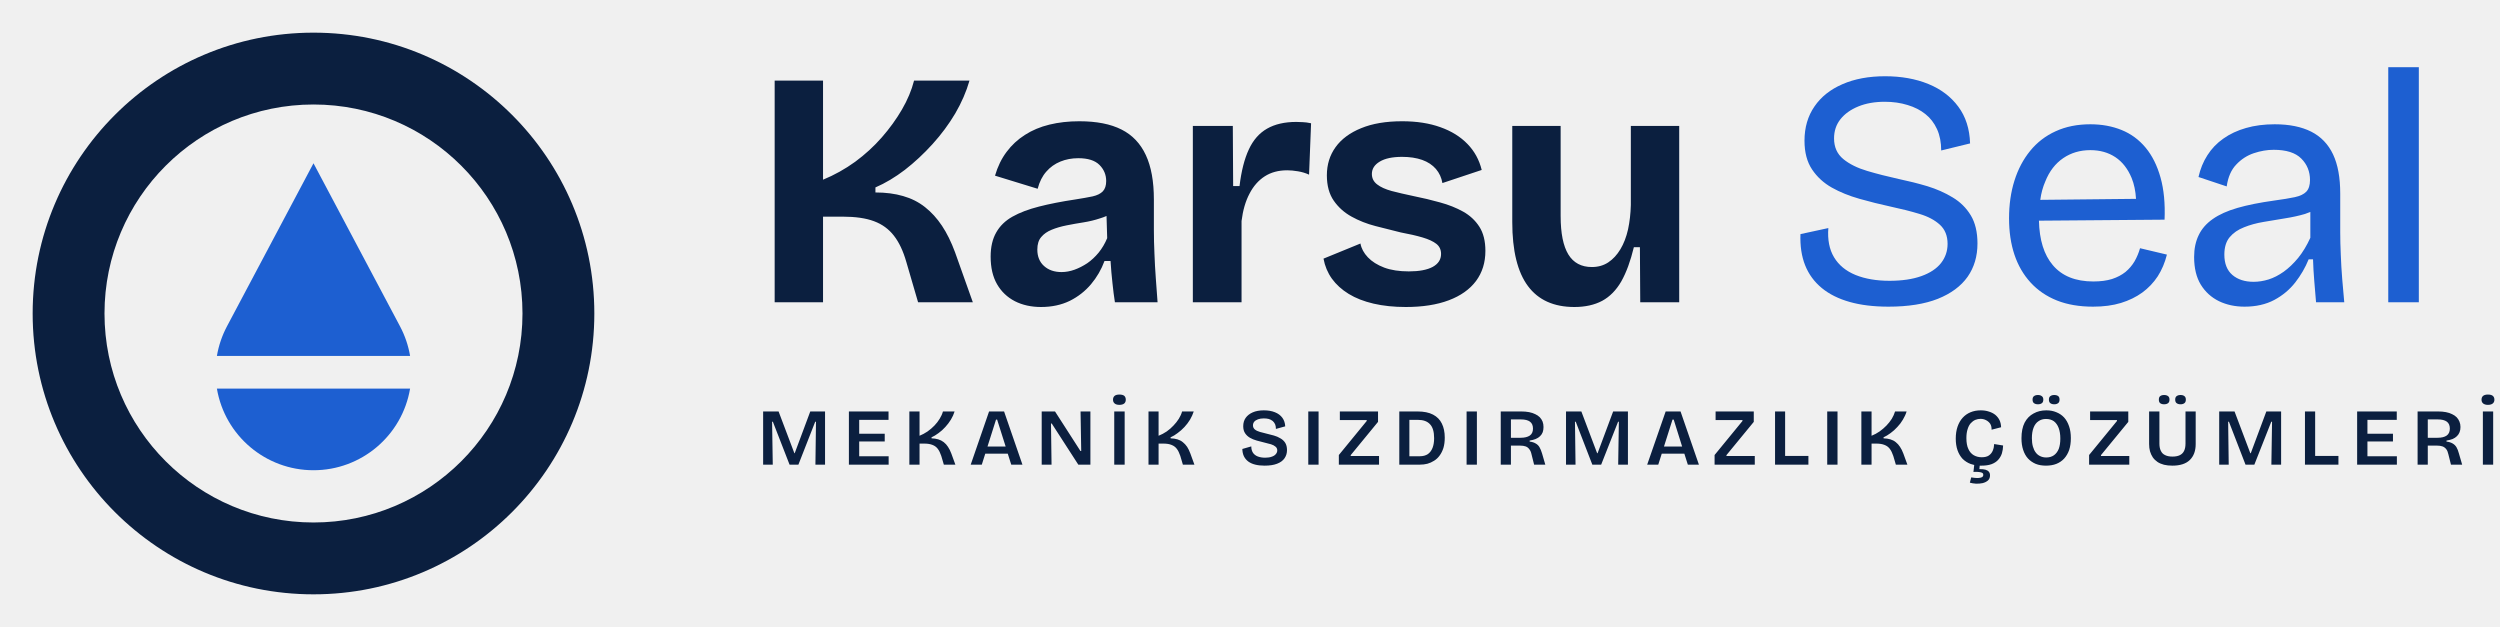
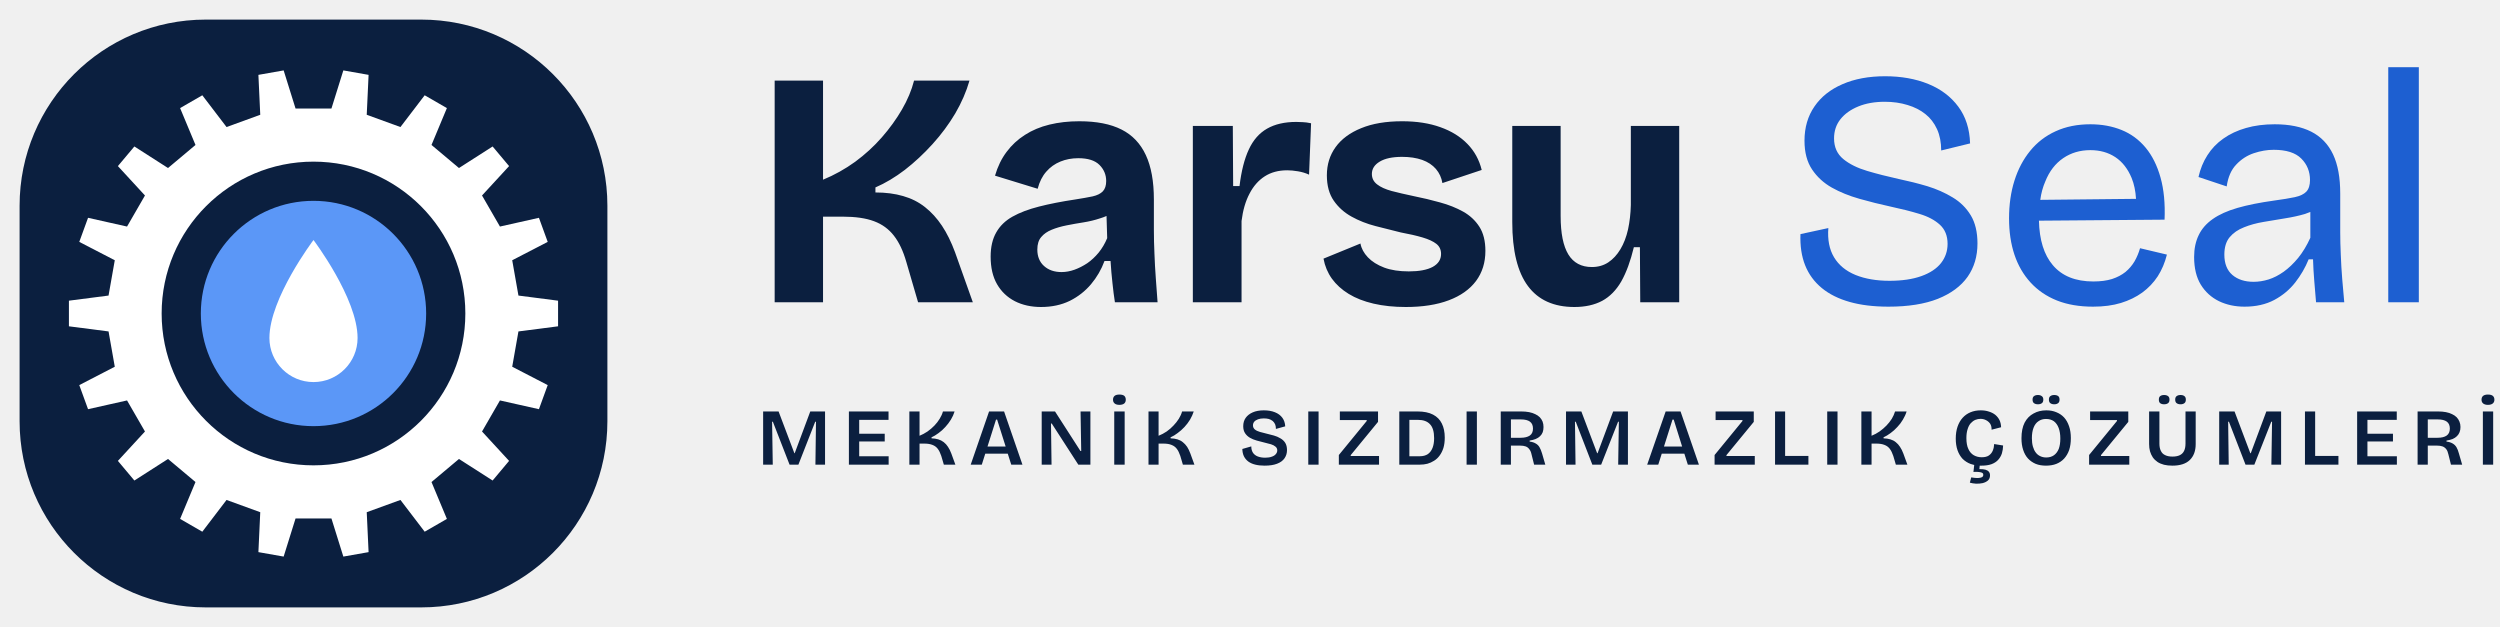
<svg xmlns="http://www.w3.org/2000/svg" viewBox="0 0 223.29 56" width="223.29" height="56" role="img" aria-label="Karsu Seal — Mekanik Sızdırmazlık Çözümleri">
  <g transform="translate(0 0) scale(1.166667)">
-     <path fill="#0B1F3F" fill-rule="evenodd" d="M2.5 24a21.5 21.5 0 1 0 43 0a21.5 21.5 0 1 0 -43 0ZM8 24a16 16 0 1 1 32 0a16 16 0 1 1 -32 0Z" />
-     <path fill="#1D5FD1" d="M24 12.5L30.625 24.984A7.5 7.5 0 0 1 31.395 27.25L16.605 27.25A7.5 7.5 0 0 1 17.375 24.984ZM31.395 29.75A7.5 7.5 0 0 1 16.605 29.75Z" />
+     <path fill="#0B1F3F" d="M15.75 1.5H32.25A14.25 14.25 0 0 1 46.5 15.75V32.25A14.25 14.25 0 0 1 32.25 46.5H15.75A14.25 14.25 0 0 1 1.5 32.25V15.75A14.25 14.25 0 0 1 15.75 1.5Z" />
+     <path fill="#FFFFFF" fill-rule="evenodd" d="M39.69 22.627L42.724 23.019L42.724 24.981L39.69 25.373L39.213 28.076L41.931 29.482L41.259 31.326L38.274 30.656L36.902 33.034L38.974 35.284L37.713 36.787L35.137 35.137L33.034 36.902L34.212 39.725L32.512 40.706L30.656 38.274L28.076 39.213L28.218 42.269L26.285 42.61L25.373 39.69L22.627 39.69L21.715 42.61L19.782 42.269L19.924 39.213L17.344 38.274L15.488 40.706L13.788 39.725L14.966 36.902L12.863 35.137L10.287 36.787L9.026 35.284L11.098 33.034L9.726 30.656L6.741 31.326L6.069 29.482L8.787 28.076L8.31 25.373L5.276 24.981L5.276 23.019L8.31 22.627L8.787 19.924L6.069 18.518L6.741 16.674L9.726 17.344L11.098 14.966L9.026 12.716L10.287 11.213L12.863 12.863L14.966 11.098L13.788 8.275L15.488 7.294L17.344 9.726L19.924 8.787L19.782 5.731L21.715 5.39L22.627 8.31L25.373 8.31L26.285 5.39L28.218 5.731L28.076 8.787L30.656 9.726L32.512 7.294L34.212 8.275L33.034 11.098L35.137 12.863L37.713 11.213L38.974 12.716L36.902 14.966L38.274 17.344L41.259 16.674L41.931 18.518L39.213 19.924ZM12.375 24a11.625 11.625 0 1 0 23.25 0a11.625 11.625 0 1 0 -23.25 0Z" />
+     <path fill="#5B97F7" d="M15.375 24a8.625 8.625 0 1 0 17.25 0a8.625 8.625 0 1 0 -17.25 0Z" />
+     <path fill="#FFFFFF" d="M24 18.375C24 18.375 27.375 22.837 27.375 25.875A3.375 3.375 0 0 1 20.625 25.875C20.625 22.837 24 18.375 24 18.375Z" />
  </g>
  <path fill="#0B1F3F" d="M73.51 27L69.19 27L69.19 7.2L73.51 7.2L73.51 16.05Q75.04 15.42 76.38 14.45Q77.71 13.47 78.76 12.27Q79.81 11.07 80.56 9.78Q81.31 8.49 81.64 7.2L81.64 7.2L86.59 7.2Q86.17 8.67 85.32 10.13Q84.46 11.58 83.29 12.87Q82.12 14.16 80.82 15.17Q79.51 16.17 78.19 16.74L78.19 16.74L78.19 17.19Q79.57 17.19 80.66 17.51Q81.76 17.82 82.62 18.5Q83.47 19.17 84.13 20.16Q84.79 21.15 85.3 22.53L85.3 22.53L86.89 27L82 27L80.95 23.4Q80.53 21.93 79.84 21.05Q79.15 20.16 78.07 19.76Q76.99 19.35 75.25 19.35L75.25 19.35L73.51 19.35L73.51 27M92.98 27.42L92.98 27.42Q91.66 27.42 90.64 26.9Q89.62 26.37 89.05 25.38Q88.48 24.39 88.48 22.92L88.48 22.92Q88.48 21.63 88.98 20.76Q89.47 19.89 90.43 19.35Q91.39 18.81 92.8 18.45Q94.21 18.09 96.01 17.82L96.01 17.82Q96.97 17.67 97.59 17.54Q98.2 17.4 98.5 17.09Q98.8 16.77 98.8 16.17L98.8 16.17Q98.8 15.33 98.2 14.73Q97.6 14.13 96.31 14.13L96.31 14.13Q95.44 14.13 94.71 14.43Q93.97 14.73 93.45 15.33Q92.92 15.93 92.68 16.86L92.68 16.86L88.87 15.69Q89.23 14.46 89.91 13.56Q90.58 12.66 91.54 12.05Q92.5 11.43 93.73 11.13Q94.96 10.83 96.4 10.83L96.4 10.83Q98.71 10.83 100.17 11.57Q101.62 12.3 102.34 13.85Q103.06 15.39 103.06 17.82L103.06 17.82L103.06 20.52Q103.06 21.57 103.11 22.65Q103.15 23.73 103.23 24.83Q103.3 25.92 103.39 27L103.39 27L99.58 27Q99.46 26.25 99.36 25.28Q99.25 24.3 99.19 23.31L99.19 23.31L98.65 23.31Q98.23 24.45 97.45 25.38Q96.67 26.31 95.55 26.87Q94.42 27.42 92.98 27.42M94.81 24.3L94.81 24.3Q95.38 24.3 95.97 24.09Q96.55 23.88 97.11 23.51Q97.66 23.13 98.13 22.56Q98.59 21.99 98.89 21.27L98.89 21.27L98.83 19.29Q98.56 19.41 98.26 19.5L98.26 19.5Q97.54 19.74 96.78 19.86Q96.01 19.98 95.26 20.13Q94.51 20.28 93.93 20.52Q93.34 20.76 93 21.17Q92.65 21.57 92.65 22.29L92.65 22.29Q92.65 23.22 93.25 23.76Q93.85 24.3 94.81 24.3M110.89 27L106.54 27L106.54 11.25L110.11 11.25L110.14 16.62L110.71 16.62Q110.95 14.61 111.54 13.35Q112.12 12.09 113.17 11.49Q114.22 10.89 115.78 10.89L115.78 10.89Q116.05 10.89 116.37 10.91Q116.68 10.92 117.1 11.01L117.1 11.01L116.92 15.6Q116.47 15.39 115.93 15.3Q115.39 15.21 114.97 15.21L114.97 15.21Q113.8 15.21 112.96 15.75Q112.12 16.29 111.6 17.3Q111.07 18.3 110.89 19.74L110.89 19.74L110.89 27M125.56 27.42L125.56 27.42Q123.97 27.42 122.68 27.12Q121.39 26.82 120.46 26.25Q119.53 25.68 118.96 24.89Q118.39 24.09 118.21 23.1L118.21 23.1L121.51 21.75Q121.63 22.41 122.17 22.98Q122.71 23.55 123.63 23.9Q124.54 24.24 125.83 24.24L125.83 24.24Q127.21 24.24 127.96 23.84Q128.71 23.43 128.71 22.68L128.71 22.68Q128.71 22.11 128.29 21.78Q127.87 21.45 127.06 21.21Q126.25 20.97 125.11 20.76L125.11 20.76Q124 20.49 122.85 20.19Q121.69 19.89 120.72 19.35Q119.74 18.81 119.13 17.93Q118.51 17.04 118.51 15.66L118.51 15.66Q118.51 14.22 119.29 13.14Q120.07 12.06 121.57 11.45Q123.07 10.83 125.23 10.83L125.23 10.83Q127.18 10.83 128.65 11.36Q130.12 11.88 131.07 12.86Q132.01 13.83 132.34 15.18L132.34 15.18L128.83 16.35Q128.71 15.63 128.25 15.09Q127.78 14.55 127.02 14.28Q126.25 14.01 125.23 14.01L125.23 14.01Q123.94 14.01 123.24 14.43Q122.53 14.85 122.53 15.54L122.53 15.54Q122.53 16.11 123 16.47Q123.46 16.83 124.3 17.06Q125.14 17.28 126.28 17.52L126.28 17.52Q127.48 17.76 128.62 18.08Q129.76 18.39 130.68 18.9Q131.59 19.41 132.13 20.25Q132.67 21.09 132.67 22.41L132.67 22.41Q132.67 23.97 131.83 25.1Q130.99 26.22 129.4 26.82Q127.81 27.42 125.56 27.42M140.62 27.42L140.62 27.42Q137.86 27.42 136.47 25.55Q135.07 23.67 135.07 19.83L135.07 19.83L135.07 11.25L139.39 11.25L139.39 19.29Q139.39 21.6 140.08 22.73Q140.77 23.85 142.18 23.85L142.18 23.85Q143.02 23.85 143.65 23.43Q144.28 23.01 144.73 22.26Q145.18 21.51 145.41 20.49Q145.63 19.47 145.66 18.3L145.66 18.3L145.66 11.25L149.98 11.25L149.98 27L146.5 27L146.47 22.08L145.93 22.08Q145.48 23.94 144.81 25.13Q144.13 26.31 143.1 26.87Q142.06 27.42 140.62 27.42" />
  <path fill="#1D5FD1" d="M168.67 27.39L168.67 27.39Q166.69 27.39 165.21 26.97Q163.72 26.55 162.72 25.73Q161.71 24.9 161.23 23.7Q160.75 22.5 160.81 20.91L160.81 20.91L163.3 20.37Q163.18 21.93 163.81 22.98Q164.44 24.03 165.73 24.56Q167.02 25.08 168.76 25.08L168.76 25.08Q170.44 25.08 171.61 24.66Q172.78 24.24 173.37 23.49Q173.95 22.74 173.95 21.78L173.95 21.78Q173.95 20.7 173.26 20.07Q172.57 19.44 171.42 19.1Q170.26 18.75 168.85 18.45L168.85 18.45Q167.47 18.15 166.09 17.76Q164.71 17.37 163.62 16.76Q162.52 16.14 161.85 15.14Q161.17 14.13 161.17 12.57L161.17 12.57Q161.17 10.8 162.06 9.51Q162.94 8.22 164.56 7.52Q166.18 6.81 168.37 6.81L168.37 6.81Q170.53 6.81 172.23 7.5Q173.92 8.19 174.91 9.53Q175.9 10.86 175.96 12.81L175.96 12.81L173.38 13.44Q173.38 12.36 173.01 11.54Q172.63 10.71 171.97 10.19Q171.31 9.66 170.38 9.38Q169.45 9.09 168.34 9.09L168.34 9.09Q166.99 9.09 165.97 9.51Q164.95 9.93 164.38 10.65Q163.81 11.37 163.81 12.36L163.81 12.36Q163.81 13.53 164.64 14.21Q165.46 14.88 166.78 15.27Q168.1 15.66 169.6 15.99L169.6 15.99Q170.89 16.26 172.14 16.63Q173.38 17.01 174.4 17.63Q175.42 18.24 176.02 19.23Q176.62 20.22 176.62 21.75L176.62 21.75Q176.62 23.46 175.74 24.72Q174.85 25.98 173.08 26.69Q171.31 27.39 168.67 27.39M186.94 27.39L186.94 27.39Q185.11 27.39 183.72 26.84Q182.32 26.28 181.36 25.23Q180.4 24.18 179.92 22.74Q179.44 21.3 179.44 19.5L179.44 19.5Q179.44 17.67 179.92 16.14Q180.4 14.61 181.33 13.47Q182.26 12.33 183.61 11.72Q184.96 11.1 186.7 11.1L186.7 11.1Q188.23 11.1 189.49 11.61Q190.75 12.12 191.64 13.19Q192.52 14.25 192.97 15.86Q193.42 17.46 193.33 19.62L193.33 19.62L182.11 19.71Q182.17 22.29 183.34 23.67L183.34 23.67Q184.57 25.14 186.97 25.14L186.97 25.14Q187.93 25.14 188.64 24.92Q189.34 24.69 189.84 24.29Q190.33 23.88 190.65 23.34Q190.96 22.8 191.14 22.17L191.14 22.17L193.54 22.74Q193.27 23.82 192.72 24.68Q192.16 25.53 191.34 26.13Q190.51 26.73 189.43 27.06Q188.35 27.39 186.94 27.39M182.23 17.85L182.23 17.85L190.78 17.76Q190.72 16.71 190.39 15.9L190.39 15.9Q189.88 14.67 188.94 14.04Q187.99 13.41 186.7 13.41L186.7 13.41Q185.32 13.41 184.27 14.13Q183.22 14.85 182.68 16.2L182.68 16.2Q182.35 16.95 182.23 17.85M200.47 27.39L200.47 27.39Q199.21 27.39 198.19 26.9Q197.17 26.4 196.57 25.43Q195.97 24.45 195.97 22.95L195.97 22.95Q195.97 21.84 196.38 21Q196.78 20.16 197.64 19.56Q198.49 18.96 199.84 18.57Q201.19 18.18 203.14 17.91L203.14 17.91Q204.25 17.76 204.96 17.61Q205.66 17.46 205.99 17.12Q206.32 16.77 206.32 16.08L206.32 16.08Q206.32 14.94 205.54 14.16Q204.76 13.38 203.08 13.38L203.08 13.38Q202.21 13.38 201.31 13.68Q200.41 13.98 199.74 14.69Q199.06 15.39 198.88 16.65L198.88 16.65L196.36 15.81Q196.6 14.73 197.16 13.86Q197.71 12.99 198.58 12.38Q199.45 11.76 200.61 11.43Q201.76 11.1 203.17 11.1L203.17 11.1Q205.12 11.1 206.43 11.76Q207.73 12.42 208.38 13.79Q209.02 15.15 209.02 17.28L209.02 17.28L209.02 20.73Q209.02 21.66 209.07 22.76Q209.11 23.85 209.2 24.95Q209.29 26.04 209.38 27L209.38 27L206.86 27Q206.77 26.04 206.7 25.08Q206.62 24.12 206.59 23.16L206.59 23.16L206.2 23.16Q205.75 24.27 205 25.23Q204.25 26.19 203.13 26.79Q202 27.39 200.47 27.39M201.28 25.17L201.28 25.17Q201.94 25.17 202.62 24.96Q203.29 24.75 203.97 24.27Q204.64 23.79 205.26 23.04Q205.87 22.29 206.35 21.24L206.35 21.24L206.35 18.93Q206.11 19.02 205.87 19.11L205.87 19.11Q205.06 19.35 204.1 19.5Q203.14 19.65 202.18 19.82Q201.22 19.98 200.43 20.3Q199.63 20.61 199.15 21.18Q198.67 21.75 198.67 22.74L198.67 22.74Q198.67 23.94 199.39 24.56Q200.11 25.17 201.28 25.17M216.04 27L213.31 27L213.31 6L216.04 6L216.04 27" />
  <path fill="#0B1F3F" d="M69.02 41.5L68.16 41.5L68.16 36.75L69.54 36.75L70.95 40.48L70.98 40.48L72.37 36.75L73.69 36.75L73.69 41.5L72.83 41.5L72.88 37.67L72.81 37.67L71.31 41.5L70.52 41.5L69.03 37.67L68.96 37.67L69.02 41.5M79.37 41.5L75.82 41.5L75.82 36.75L79.36 36.75L79.36 37.5L76.74 37.5L76.74 38.74L79.02 38.74L79.02 39.43L76.74 39.43L76.74 40.75L79.37 40.75L79.37 41.5M82.13 41.5L81.22 41.5L81.22 36.75L82.13 36.75L82.13 38.92Q82.5 38.77 82.84 38.54Q83.18 38.3 83.46 38.01Q83.74 37.72 83.93 37.4Q84.13 37.08 84.22 36.75L84.22 36.75L85.26 36.75Q85.15 37.12 84.93 37.48Q84.71 37.84 84.43 38.14Q84.15 38.45 83.83 38.68Q83.51 38.92 83.2 39.06L83.2 39.06L83.2 39.15Q83.53 39.16 83.8 39.24Q84.07 39.32 84.29 39.49Q84.51 39.66 84.67 39.91Q84.84 40.16 84.97 40.51L84.97 40.51L85.33 41.5L84.3 41.5L84.07 40.72Q83.94 40.33 83.76 40.09Q83.58 39.85 83.29 39.74Q83 39.62 82.55 39.62L82.55 39.62L82.13 39.62L82.13 41.5M87.69 41.5L86.7 41.5L88.34 36.75L89.68 36.75L91.32 41.5L90.32 41.5L90.01 40.52L88 40.52L87.69 41.5M88.2 39.88L89.82 39.88L89.06 37.48L88.96 37.48L88.2 39.88M93.92 41.5L93.04 41.5L93.04 36.75L94.23 36.75L96.5 40.28L96.57 40.28L96.51 36.75L97.39 36.75L97.39 41.5L96.31 41.5L93.94 37.83L93.87 37.83L93.92 41.5M100.45 41.5L99.52 41.5L99.52 36.75L100.45 36.75L100.45 41.5M99.98 36.16L99.98 36.16Q99.7 36.16 99.56 36.04Q99.41 35.92 99.41 35.7L99.41 35.7Q99.41 35.47 99.56 35.35Q99.7 35.24 99.98 35.24L99.98 35.24Q100.27 35.24 100.41 35.35Q100.55 35.47 100.55 35.7L100.55 35.7Q100.55 35.92 100.41 36.04Q100.26 36.16 99.98 36.16M103.48 41.5L102.58 41.5L102.58 36.75L103.48 36.75L103.48 38.92Q103.86 38.77 104.2 38.54Q104.54 38.3 104.81 38.01Q105.09 37.72 105.29 37.4Q105.49 37.08 105.58 36.75L105.58 36.75L106.62 36.75Q106.5 37.12 106.29 37.48Q106.07 37.84 105.79 38.14Q105.5 38.45 105.18 38.68Q104.87 38.92 104.55 39.06L104.55 39.06L104.55 39.15Q104.89 39.16 105.16 39.24Q105.43 39.32 105.64 39.49Q105.86 39.66 106.03 39.91Q106.19 40.16 106.32 40.51L106.32 40.51L106.68 41.5L105.65 41.5L105.42 40.72Q105.29 40.33 105.11 40.09Q104.93 39.85 104.64 39.74Q104.36 39.62 103.91 39.62L103.91 39.62L103.48 39.62L103.48 41.5M112.95 41.59L112.95 41.59Q112.48 41.59 112.12 41.5Q111.75 41.41 111.49 41.22Q111.24 41.03 111.1 40.75Q110.97 40.48 110.96 40.1L110.96 40.1L111.76 39.87Q111.76 40.21 111.91 40.44Q112.06 40.66 112.34 40.77Q112.63 40.88 113 40.88L113 40.88Q113.35 40.88 113.59 40.79Q113.83 40.71 113.95 40.56Q114.08 40.41 114.08 40.23L114.08 40.23Q114.08 40.02 113.92 39.89Q113.77 39.76 113.52 39.68Q113.26 39.6 112.94 39.53L112.94 39.53Q112.59 39.45 112.25 39.35Q111.92 39.26 111.64 39.1Q111.37 38.94 111.21 38.7Q111.04 38.45 111.04 38.07L111.04 38.07Q111.04 37.63 111.26 37.32Q111.48 37.01 111.89 36.83Q112.3 36.65 112.88 36.65L112.88 36.65Q113.45 36.65 113.87 36.82Q114.3 36.99 114.54 37.32Q114.77 37.64 114.79 38.08L114.79 38.08L113.96 38.31Q113.96 38.07 113.89 37.9Q113.81 37.72 113.67 37.6Q113.52 37.48 113.32 37.42Q113.13 37.37 112.87 37.37L112.87 37.37Q112.58 37.37 112.36 37.45Q112.14 37.53 112.02 37.67Q111.91 37.81 111.91 37.99L111.91 37.99Q111.91 38.22 112.08 38.36Q112.25 38.5 112.54 38.58Q112.82 38.66 113.16 38.74L113.16 38.74Q113.47 38.81 113.78 38.9Q114.1 38.99 114.36 39.15Q114.63 39.3 114.79 39.55Q114.95 39.81 114.95 40.2L114.95 40.2Q114.95 40.61 114.73 40.93Q114.51 41.25 114.06 41.42Q113.62 41.59 112.95 41.59M117.77 41.5L116.85 41.5L116.85 36.75L117.77 36.75L117.77 41.5M123.17 41.5L119.58 41.5L119.58 40.64L122.07 37.6L122.07 37.52L119.67 37.52L119.67 36.75L123.08 36.75L123.08 37.68L120.64 40.65L120.64 40.73L123.17 40.73L123.17 41.5M126.83 41.5L124.98 41.5L124.98 36.75L126.61 36.75Q127.45 36.75 127.99 37.03Q128.53 37.31 128.78 37.83Q129.04 38.35 129.04 39.09L129.04 39.09Q129.04 39.61 128.92 40.01Q128.79 40.41 128.58 40.69Q128.38 40.97 128.09 41.15Q127.81 41.33 127.49 41.42Q127.17 41.5 126.83 41.5L126.83 41.5M126.64 37.5L125.88 37.5L125.88 40.75L126.81 40.75Q127.24 40.75 127.53 40.56Q127.81 40.36 127.95 40Q128.09 39.64 128.09 39.14L128.09 39.14Q128.09 38.71 128 38.4Q127.91 38.09 127.73 37.9Q127.55 37.7 127.28 37.6Q127.01 37.5 126.64 37.5L126.64 37.5M131.91 41.5L130.99 41.5L130.99 36.75L131.91 36.75L131.91 41.5M134.95 41.5L134.04 41.5L134.04 36.75L135.88 36.75Q136.25 36.75 136.57 36.81Q136.88 36.87 137.12 36.99Q137.36 37.1 137.53 37.27Q137.69 37.44 137.78 37.66Q137.86 37.88 137.86 38.14L137.86 38.14Q137.86 38.4 137.79 38.6Q137.71 38.81 137.55 38.96Q137.4 39.11 137.16 39.21Q136.93 39.3 136.62 39.35L136.62 39.35L136.62 39.44Q136.95 39.48 137.16 39.61Q137.38 39.73 137.5 39.94Q137.63 40.16 137.73 40.5L137.73 40.5L138.02 41.5L137.02 41.5L136.79 40.58Q136.73 40.29 136.59 40.12Q136.46 39.94 136.26 39.87Q136.06 39.8 135.77 39.8L135.77 39.8L134.95 39.8L134.95 41.5M134.95 37.46L134.95 39.1L135.81 39.1Q136.35 39.1 136.64 38.9Q136.92 38.7 136.92 38.28L136.92 38.28Q136.92 37.86 136.65 37.66Q136.38 37.46 135.83 37.46L135.83 37.46L134.95 37.46M140.72 41.5L139.87 41.5L139.87 36.75L141.24 36.75L142.65 40.48L142.69 40.48L144.08 36.75L145.4 36.75L145.4 41.5L144.53 41.5L144.59 37.67L144.52 37.67L143.01 41.5L142.22 41.5L140.74 37.67L140.67 37.67L140.72 41.5M148.11 41.5L147.12 41.5L148.77 36.75L150.1 36.75L151.74 41.5L150.75 41.5L150.44 40.52L148.42 40.52L148.11 41.5M148.62 39.88L150.24 39.88L149.49 37.48L149.38 37.48L148.62 39.88M156.73 41.5L153.14 41.5L153.14 40.64L155.63 37.6L155.63 37.52L153.23 37.52L153.23 36.75L156.64 36.75L156.64 37.68L154.2 40.65L154.2 40.73L156.73 40.73L156.73 41.5M161.52 41.5L158.54 41.5L158.54 36.75L159.44 36.75L159.44 40.72L161.52 40.72L161.52 41.5M164.12 41.5L163.2 41.5L163.2 36.75L164.12 36.75L164.12 41.5M167.16 41.5L166.25 41.5L166.25 36.75L167.16 36.75L167.16 38.92Q167.54 38.77 167.87 38.54Q168.21 38.3 168.49 38.01Q168.77 37.72 168.97 37.4Q169.16 37.08 169.26 36.75L169.26 36.75L170.29 36.75Q170.18 37.12 169.96 37.48Q169.75 37.84 169.46 38.14Q169.18 38.45 168.86 38.68Q168.54 38.92 168.23 39.06L168.23 39.06L168.23 39.15Q168.57 39.16 168.84 39.24Q169.11 39.32 169.32 39.49Q169.54 39.66 169.7 39.91Q169.87 40.16 170 40.51L170 40.51L170.36 41.5L169.33 41.5L169.1 40.72Q168.97 40.33 168.79 40.09Q168.61 39.85 168.32 39.74Q168.03 39.62 167.59 39.62L167.59 39.62L167.16 39.62L167.16 41.5M176.98 41.59L176.98 41.59Q176.9 41.59 176.82 41.59L176.82 41.59L176.79 41.9Q177.12 41.89 177.33 41.95Q177.54 42.01 177.64 42.14Q177.74 42.26 177.74 42.46L177.74 42.46Q177.74 42.75 177.55 42.92Q177.36 43.08 177.08 43.15Q176.8 43.21 176.49 43.2Q176.18 43.18 175.94 43.11L175.94 43.11L176.06 42.64Q176.18 42.66 176.36 42.68Q176.54 42.7 176.72 42.69Q176.9 42.68 177.02 42.62Q177.14 42.55 177.14 42.41L177.14 42.41Q177.14 42.36 177.12 42.31Q177.1 42.26 177.02 42.22Q176.94 42.18 176.76 42.16Q176.58 42.13 176.26 42.15L176.26 42.15L176.33 41.53Q176.16 41.49 176.01 41.44L176.01 41.44Q175.59 41.28 175.29 40.98Q175 40.67 174.84 40.22Q174.68 39.76 174.68 39.18L174.68 39.18Q174.68 38.58 174.84 38.11Q175 37.64 175.3 37.31Q175.59 36.99 176 36.82Q176.41 36.65 176.92 36.65L176.92 36.65Q177.31 36.65 177.64 36.76Q177.97 36.86 178.21 37.05Q178.45 37.25 178.59 37.53Q178.72 37.81 178.73 38.16L178.73 38.16L177.88 38.38Q177.89 38.06 177.75 37.84Q177.6 37.63 177.37 37.52Q177.15 37.41 176.89 37.41L176.89 37.41Q176.66 37.41 176.43 37.5Q176.2 37.6 176.02 37.8Q175.84 38 175.74 38.33Q175.63 38.66 175.63 39.13L175.63 39.13Q175.63 39.74 175.81 40.11Q175.98 40.48 176.29 40.66Q176.61 40.84 177 40.84L177 40.84Q177.41 40.84 177.64 40.68Q177.88 40.51 177.99 40.24Q178.1 39.97 178.11 39.66L178.11 39.66L178.91 39.79Q178.9 40.17 178.8 40.5Q178.69 40.83 178.46 41.08Q178.24 41.32 177.87 41.46Q177.5 41.59 176.98 41.59M182.74 41.59L182.74 41.59Q182.22 41.59 181.82 41.43Q181.42 41.26 181.13 40.95Q180.85 40.64 180.7 40.18Q180.55 39.73 180.55 39.15L180.55 39.15Q180.55 38.3 180.83 37.75Q181.12 37.2 181.63 36.93Q182.13 36.65 182.77 36.65L182.77 36.65Q183.27 36.65 183.67 36.82Q184.07 36.98 184.36 37.29Q184.64 37.6 184.8 38.07Q184.96 38.53 184.96 39.13L184.96 39.13Q184.96 39.73 184.81 40.19Q184.65 40.64 184.36 40.96Q184.07 41.27 183.67 41.43Q183.26 41.59 182.74 41.59M182.76 40.86L182.76 40.86Q183.17 40.86 183.45 40.66Q183.73 40.46 183.88 40.09Q184.02 39.71 184.02 39.17L184.02 39.17Q184.02 38.62 183.87 38.22Q183.72 37.83 183.44 37.62Q183.15 37.42 182.74 37.42L182.74 37.42Q182.35 37.42 182.07 37.62Q181.78 37.81 181.63 38.2Q181.48 38.58 181.48 39.14L181.48 39.14Q181.48 39.56 181.57 39.88Q181.66 40.2 181.82 40.41Q181.98 40.63 182.22 40.74Q182.46 40.86 182.76 40.86M183.48 36.11L183.48 36.11Q183.26 36.11 183.13 36.01Q183 35.92 183 35.69L183 35.69Q183 35.47 183.13 35.38Q183.26 35.28 183.48 35.28L183.48 35.28Q183.7 35.28 183.83 35.38Q183.95 35.47 183.95 35.69L183.95 35.69Q183.95 35.92 183.82 36.01Q183.69 36.11 183.48 36.11M182.02 36.11L182.02 36.11Q181.8 36.11 181.67 36.01Q181.54 35.92 181.54 35.69L181.54 35.69Q181.54 35.47 181.67 35.38Q181.8 35.28 182.02 35.28L182.02 35.28Q182.23 35.28 182.36 35.38Q182.5 35.47 182.5 35.69L182.5 35.69Q182.5 35.92 182.37 36.01Q182.24 36.11 182.02 36.11M190.18 41.5L186.59 41.5L186.59 40.64L189.08 37.6L189.08 37.52L186.68 37.52L186.68 36.75L190.09 36.75L190.09 37.68L187.65 40.65L187.65 40.73L190.18 40.73L190.18 41.5M194.03 41.59L194.03 41.59Q193.61 41.59 193.28 41.51Q192.94 41.42 192.7 41.26Q192.45 41.09 192.28 40.85Q192.12 40.61 192.03 40.31Q191.95 40.01 191.95 39.66L191.95 39.66L191.95 36.75L192.87 36.75L192.87 39.62Q192.87 40.02 193 40.27Q193.12 40.53 193.38 40.65Q193.64 40.78 194.03 40.78L194.03 40.78Q194.43 40.78 194.68 40.66Q194.94 40.54 195.07 40.28Q195.2 40.02 195.2 39.62L195.2 39.62L195.2 36.75L196.11 36.75L196.11 39.66Q196.11 40.58 195.58 41.09Q195.06 41.59 194.03 41.59M194.76 36.11L194.76 36.11Q194.54 36.11 194.41 36.01Q194.28 35.92 194.28 35.69L194.28 35.69Q194.28 35.47 194.41 35.38Q194.54 35.28 194.76 35.28L194.76 35.28Q194.98 35.28 195.1 35.38Q195.23 35.47 195.23 35.69L195.23 35.69Q195.23 35.92 195.1 36.01Q194.97 36.11 194.76 36.11M193.29 36.11L193.29 36.11Q193.07 36.11 192.94 36.01Q192.82 35.92 192.82 35.69L192.82 35.69Q192.82 35.47 192.94 35.38Q193.07 35.28 193.29 35.28L193.29 35.28Q193.51 35.28 193.64 35.38Q193.77 35.47 193.77 35.69L193.77 35.69Q193.77 35.92 193.64 36.01Q193.51 36.11 193.29 36.11M199.06 41.5L198.21 41.5L198.21 36.75L199.58 36.75L200.99 40.48L201.03 40.48L202.42 36.75L203.74 36.75L203.74 41.5L202.87 41.5L202.93 37.67L202.86 37.67L201.35 41.5L200.56 41.5L199.08 37.67L199.01 37.67L199.06 41.5M208.86 41.5L205.87 41.5L205.87 36.75L206.78 36.75L206.78 40.72L208.86 40.72L208.86 41.5M214.08 41.5L210.53 41.5L210.53 36.75L214.07 36.75L214.07 37.5L211.45 37.5L211.45 38.74L213.73 38.74L213.73 39.43L211.45 39.43L211.45 40.75L214.08 40.75L214.08 41.5M216.84 41.5L215.93 41.5L215.93 36.75L217.77 36.75Q218.14 36.75 218.46 36.81Q218.77 36.87 219.01 36.99Q219.25 37.1 219.42 37.27Q219.58 37.44 219.67 37.66Q219.76 37.88 219.76 38.14L219.76 38.14Q219.76 38.4 219.68 38.6Q219.6 38.81 219.44 38.96Q219.29 39.11 219.06 39.21Q218.82 39.3 218.51 39.35L218.51 39.35L218.51 39.44Q218.84 39.48 219.06 39.61Q219.27 39.73 219.4 39.94Q219.53 40.16 219.62 40.5L219.62 40.5L219.91 41.5L218.91 41.5L218.68 40.58Q218.62 40.29 218.49 40.12Q218.35 39.94 218.15 39.87Q217.95 39.8 217.66 39.8L217.66 39.8L216.84 39.8L216.84 41.5M216.84 37.46L216.84 39.1L217.71 39.1Q218.25 39.1 218.53 38.9Q218.81 38.7 218.81 38.28L218.81 38.28Q218.81 37.86 218.54 37.66Q218.27 37.46 217.72 37.46L217.72 37.46L216.84 37.46M222.68 41.5L221.76 41.5L221.76 36.75L222.68 36.75L222.68 41.5M222.21 36.16L222.21 36.16Q221.94 36.16 221.79 36.04Q221.64 35.92 221.64 35.7L221.64 35.7Q221.64 35.47 221.79 35.35Q221.94 35.24 222.21 35.24L222.21 35.24Q222.5 35.24 222.64 35.35Q222.79 35.47 222.79 35.7L222.79 35.7Q222.79 35.92 222.64 36.04Q222.49 36.16 222.21 36.16" />
</svg>
